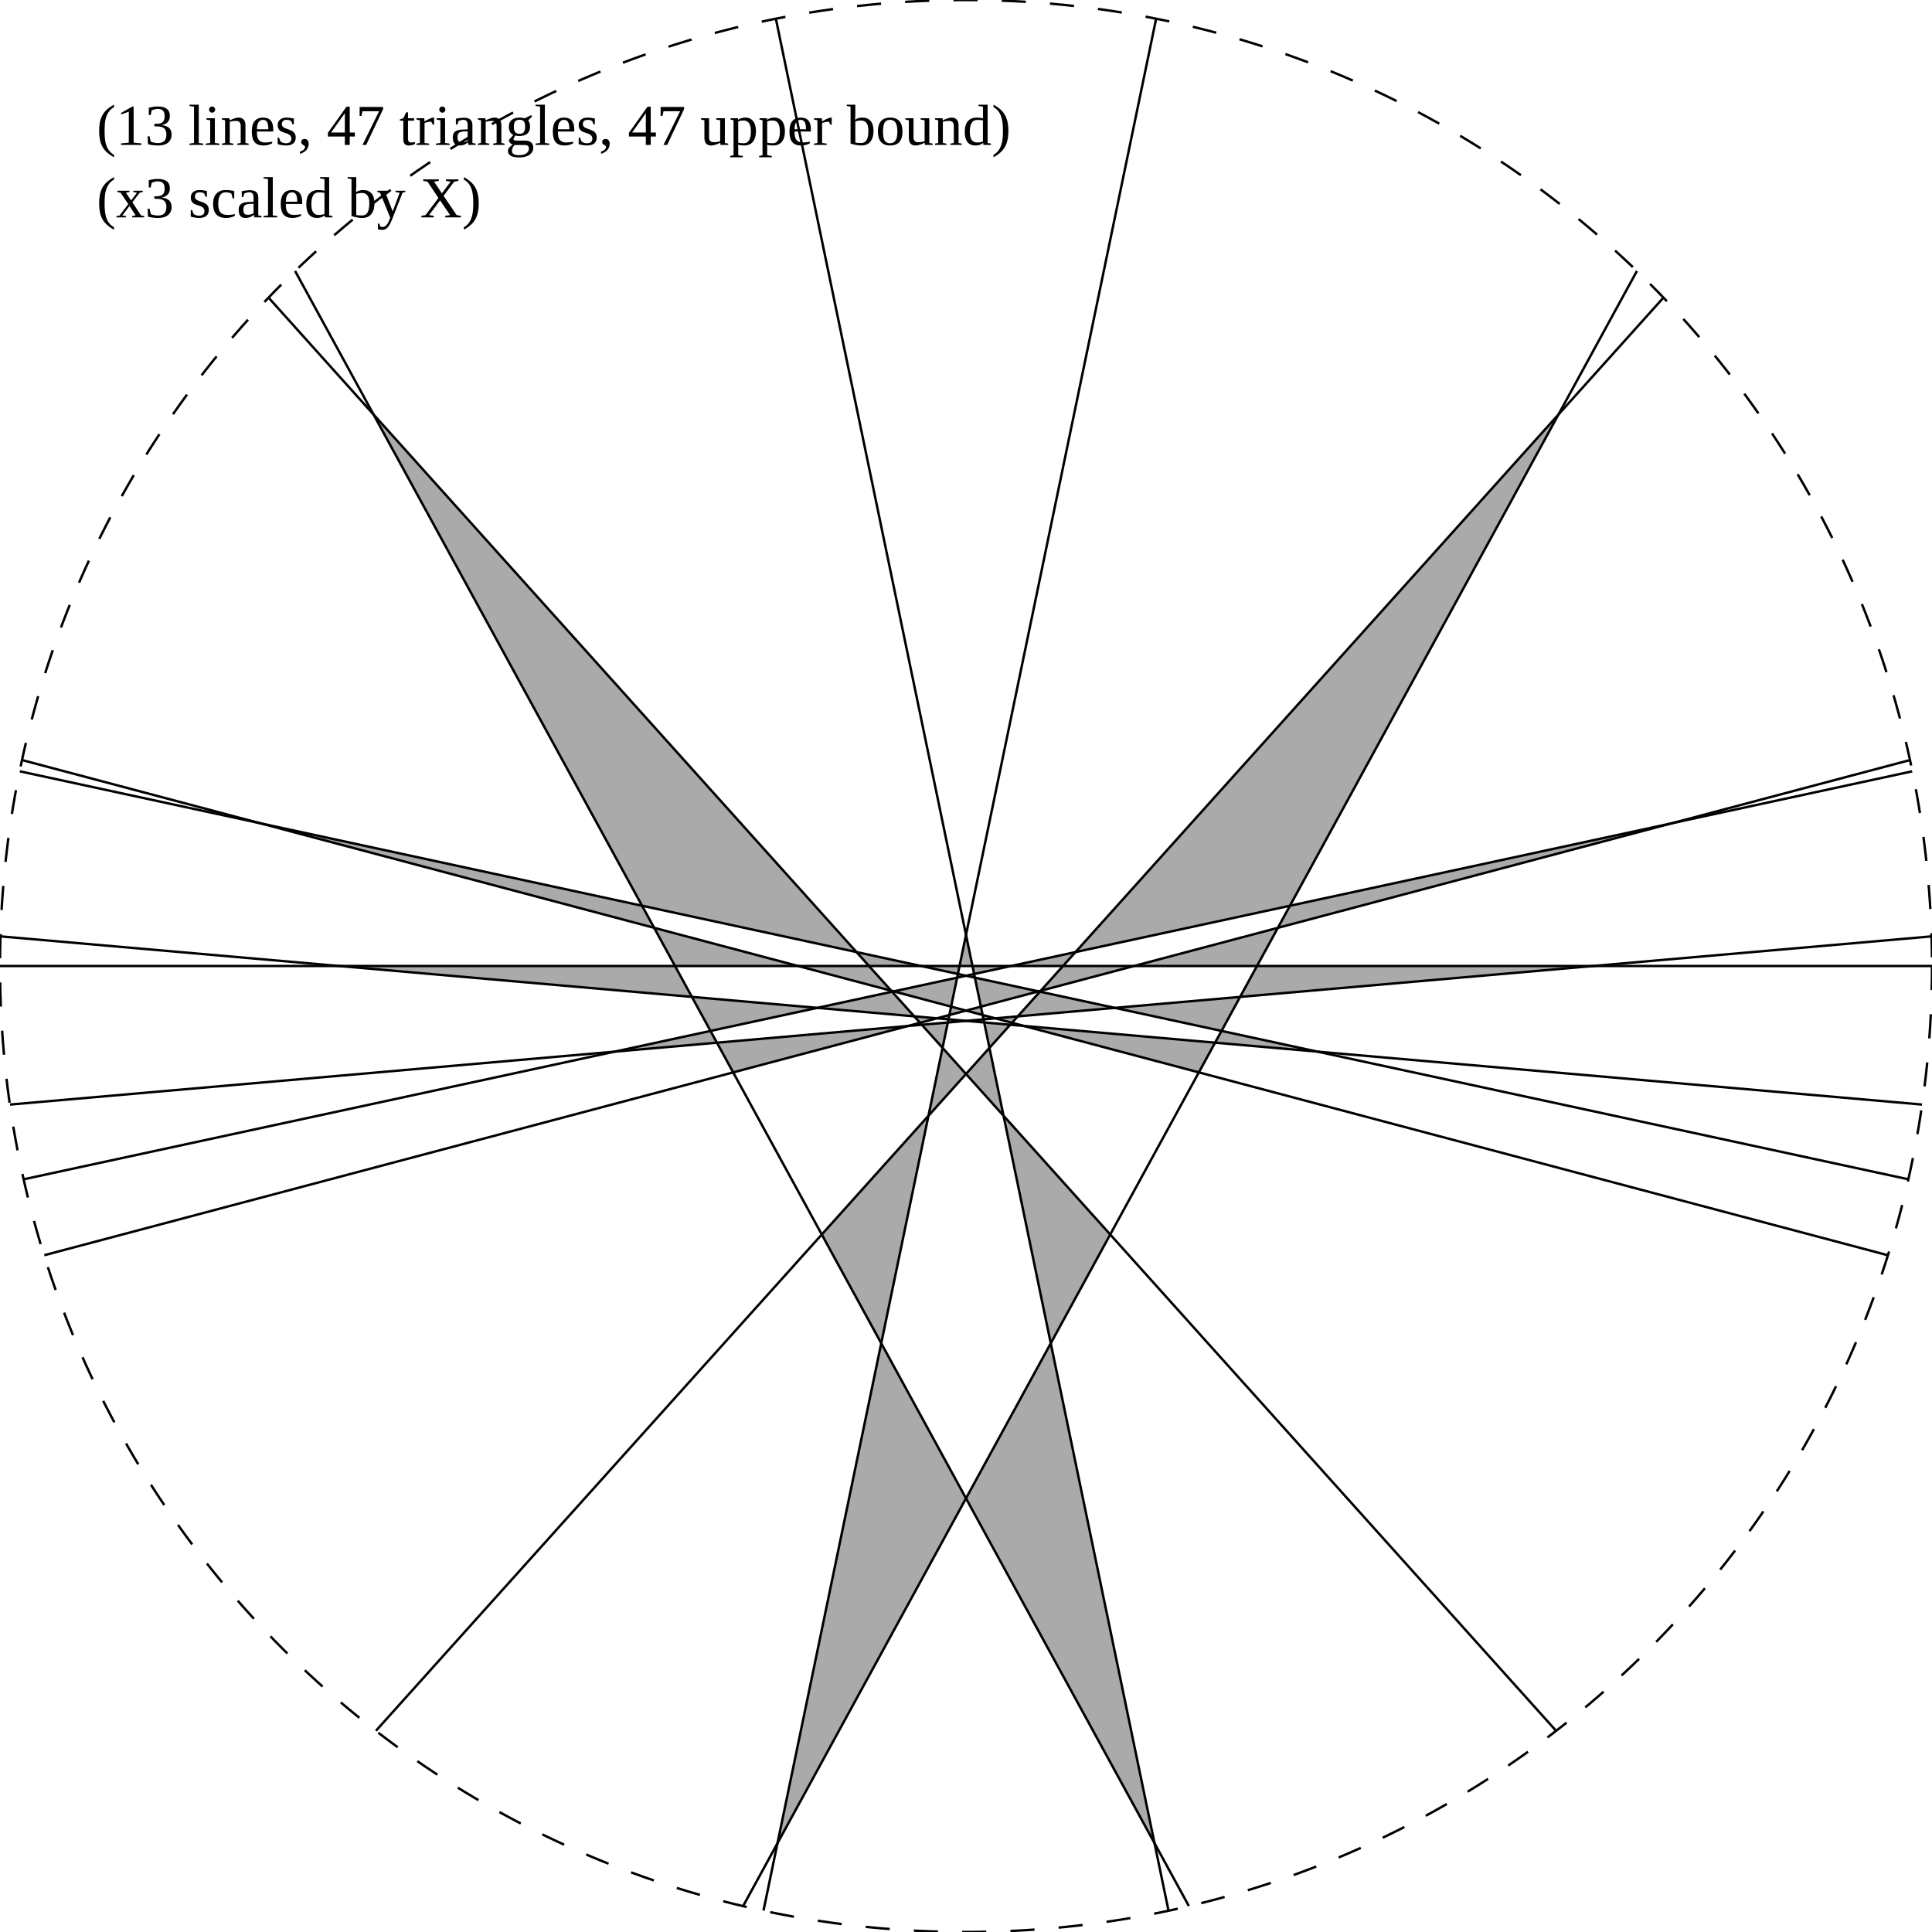
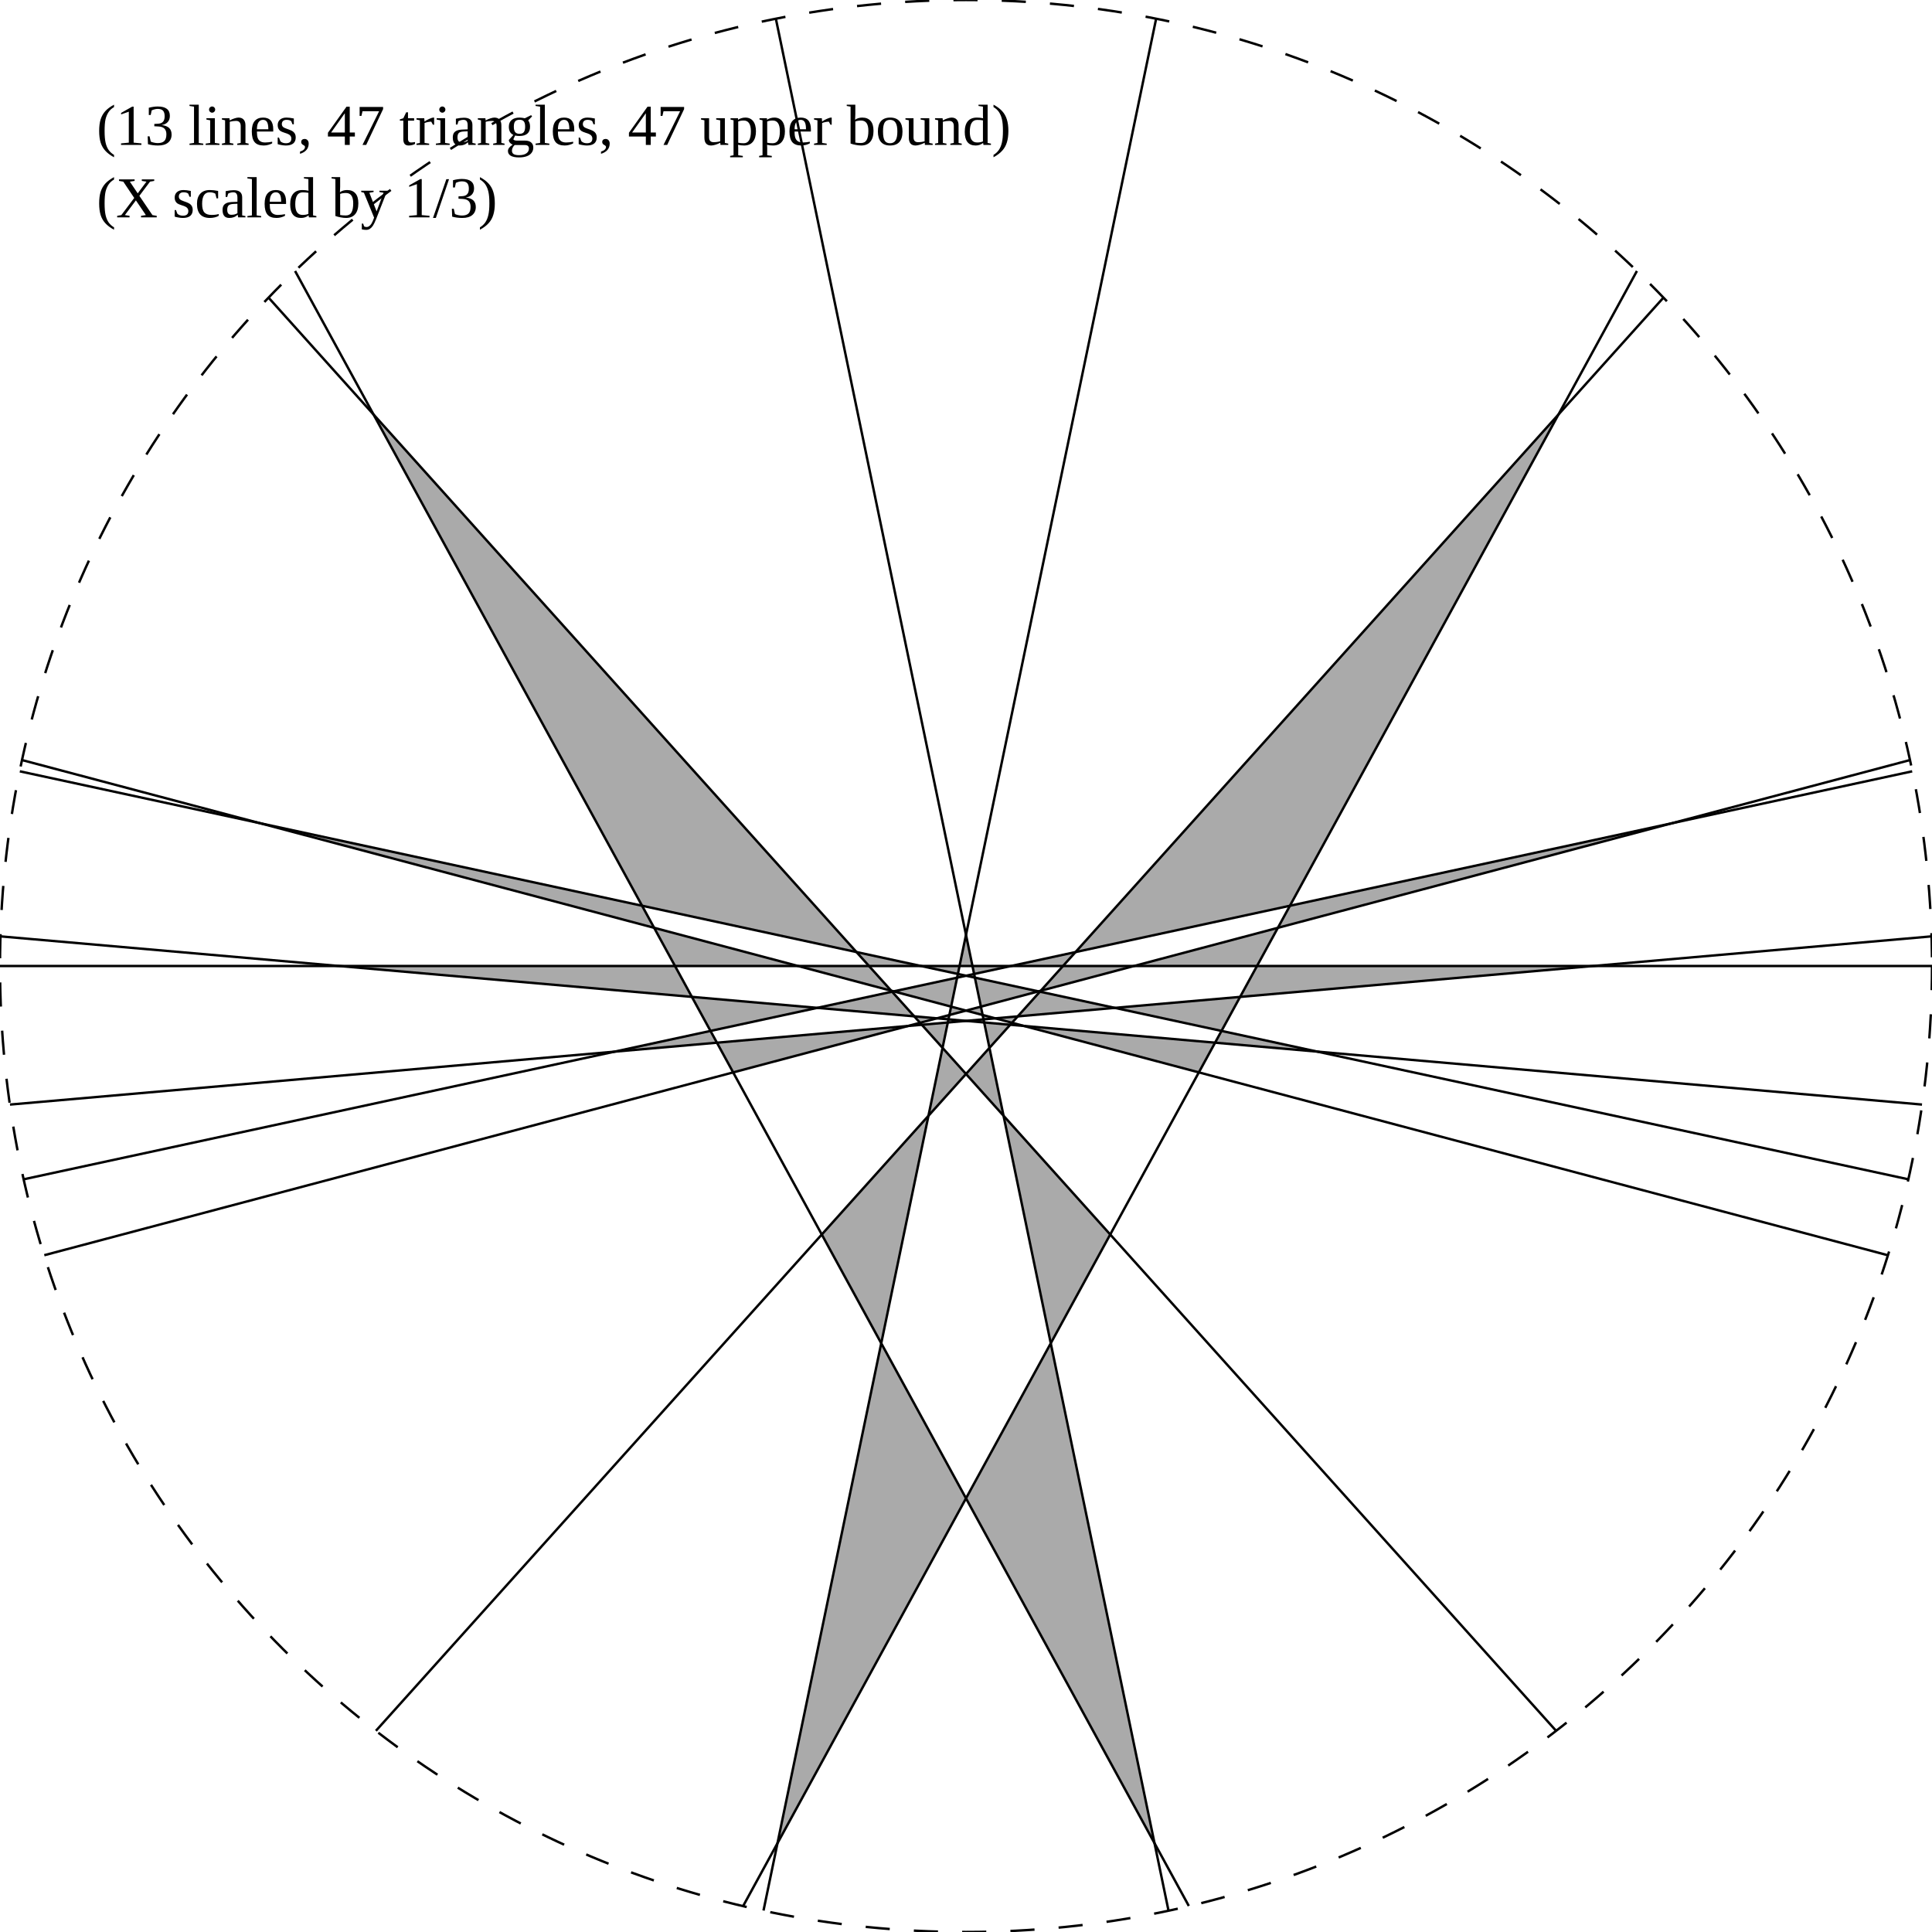
<svg xmlns="http://www.w3.org/2000/svg" width="400.0px" height="400.0px" viewBox="0px 0px 400.0px 400.0px" version="1.1" id="svg1=-body" xml:space="preserve">
  <style>
		circle { stroke:black;stroke-width:0.5;fill:none;stroke-dasharray:5,5; }		line { stroke:black;stroke-width:0.5;vector-effect:non-scaling-stroke; }		path { fill:#00000055; }
    </style>
  <rect width="100%" height="100%" fill="white" />
  <text x="20" y="30">(13 lines, 47 triangles, 47 upper bound)</text>
-   <text x="20" y="45">(x3 scaled by X)</text>
+   <text x="20" y="45">(X scaled by 1/3)</text>
  <path d="M 70.186 200.0 L 139.753 200.0 L 143.249 206.395" />
  <path d="M 190.68 200.0 L 179.918 200.0 L 177.326 197.115" />
  <path d="M 190.68 200.0 L 198.662 200.0 L 198.32 201.65" />
  <path d="M 165.216 200.0 L 179.918 200.0 L 184.52 205.123" />
  <path d="M 165.216 200.0 L 139.753 200.0 L 135.432 192.095" />
  <path d="M 201.338 200.0 L 198.662 200.0 L 200.0 193.554" />
  <path d="M 201.338 200.0 L 209.32 200.0 L 201.68 201.65" />
  <path d="M 260.247 200.0 L 234.784 200.0 L 264.568 192.095" />
  <path d="M 260.247 200.0 L 329.814 200.0 L 256.751 206.395" />
  <path d="M 220.082 200.0 L 234.784 200.0 L 215.48 205.123" />
  <path d="M 220.082 200.0 L 209.32 200.0 L 222.674 197.115" />
  <path d="M 272.756 217.731 L 251.568 215.877 L 252.899 213.442" />
  <path d="M 211.984 212.412 L 251.568 215.877 L 248.207 222.025" />
  <path d="M 211.984 212.412 L 209.154 212.164 L 209.519 211.758" />
  <path d="M 189.283 210.425 L 193.96 210.834 L 190.481 211.758" />
  <path d="M 189.283 210.425 L 169.201 208.667 L 184.697 205.32" />
  <path d="M 143.249 206.395 L 169.201 208.667 L 147.101 213.442" />
  <path d="M 203.764 211.692 L 209.154 212.164 L 204.855 216.949" />
  <path d="M 203.764 211.692 L 200 211.363 L 203.63 211.045" />
  <path d="M 196.37 211.045 L 193.96 210.834 L 196.557 210.145" />
  <path d="M 196.37 211.045 L 200 211.363 L 196.236 211.692" />
  <path d="M 53.769 170.422 L 132.934 187.525 L 135.432 192.095" />
  <path d="M 177.326 197.115 L 132.934 187.525 L 77.336 85.815" />
  <path d="M 201.838 202.411 L 214.993 205.252 L 203.084 208.413" />
  <path d="M 201.838 202.411 L 200.0 202.014 L 201.68 201.65" />
  <path d="M 198.32 201.65 L 200.0 202.014 L 198.162 202.411" />
  <path d="M 252.899 213.442 L 230.799 208.667 L 256.751 206.395" />
  <path d="M 215.303 205.32 L 214.993 205.252 L 215.48 205.123" />
  <path d="M 215.303 205.32 L 230.799 208.667 L 210.717 210.425" />
  <path d="M 184.52 205.123 L 185.007 205.252 L 184.697 205.32" />
  <path d="M 203.443 210.145 L 200.0 209.231 L 203.084 208.413" />
  <path d="M 203.443 210.145 L 206.04 210.834 L 203.63 211.045" />
  <path d="M 196.916 208.413 L 200.0 209.231 L 196.557 210.145" />
  <path d="M 196.916 208.413 L 185.007 205.252 L 198.162 202.411" />
  <path d="M 209.519 211.758 L 206.04 210.834 L 210.717 210.425" />
  <path d="M 207.773 231.006 L 229.859 255.59 L 217.549 278.111" />
  <path d="M 207.773 231.006 L 200.0 222.354 L 204.855 216.949" />
  <path d="M 195.145 216.949 L 200.0 222.354 L 192.227 231.006" />
  <path d="M 195.145 216.949 L 190.846 212.164 L 196.236 211.692" />
  <path d="M 190.481 211.758 L 190.846 212.164 L 188.016 212.412" />
  <path d="M 239.03 381.615 L 200.0 310.214 L 217.549 278.111" />
  <path d="M 182.451 278.111 L 200.0 310.214 L 160.97 381.615" />
  <path d="M 182.451 278.111 L 170.141 255.59 L 192.227 231.006" />
  <path d="M 151.793 222.025 L 148.432 215.877 L 188.016 212.412" />
  <path d="M 147.101 213.442 L 148.432 215.877 L 127.244 217.731" />
  <path d="M 322.664 85.815 L 267.066 187.525 L 222.674 197.115" />
  <path d="M 264.568 192.095 L 267.066 187.525 L 346.231 170.422" />
  <line x1="2.842170943040401e-14" y1="200.0" x2="400.0" y2="200.0" />
  <line x1="0.094" y1="193.865" x2="397.932" y2="228.688" />
  <line x1="4.104" y1="159.693" x2="395.065" y2="244.154" />
  <line x1="4.596" y1="157.372" x2="390.827" y2="259.876" />
  <line x1="55.6" y1="61.621" x2="322.174" y2="358.346" />
  <line x1="61.095" y1="56.106" x2="246.132" y2="394.607" />
  <line x1="160.642" y1="3.911" x2="241.923" y2="395.557" />
  <line x1="239.358" y1="3.911" x2="158.077" y2="395.557" />
  <line x1="338.905" y1="56.106" x2="153.868" y2="394.607" />
  <line x1="344.4" y1="61.621" x2="77.826" y2="358.346" />
  <line x1="395.404" y1="157.372" x2="9.173" y2="259.876" />
  <line x1="395.896" y1="159.693" x2="4.935" y2="244.154" />
  <line x1="399.906" y1="193.865" x2="2.068" y2="228.688" />
  <circle cx="200.0px" cy="200.0px" r="200.0px" />
</svg>
